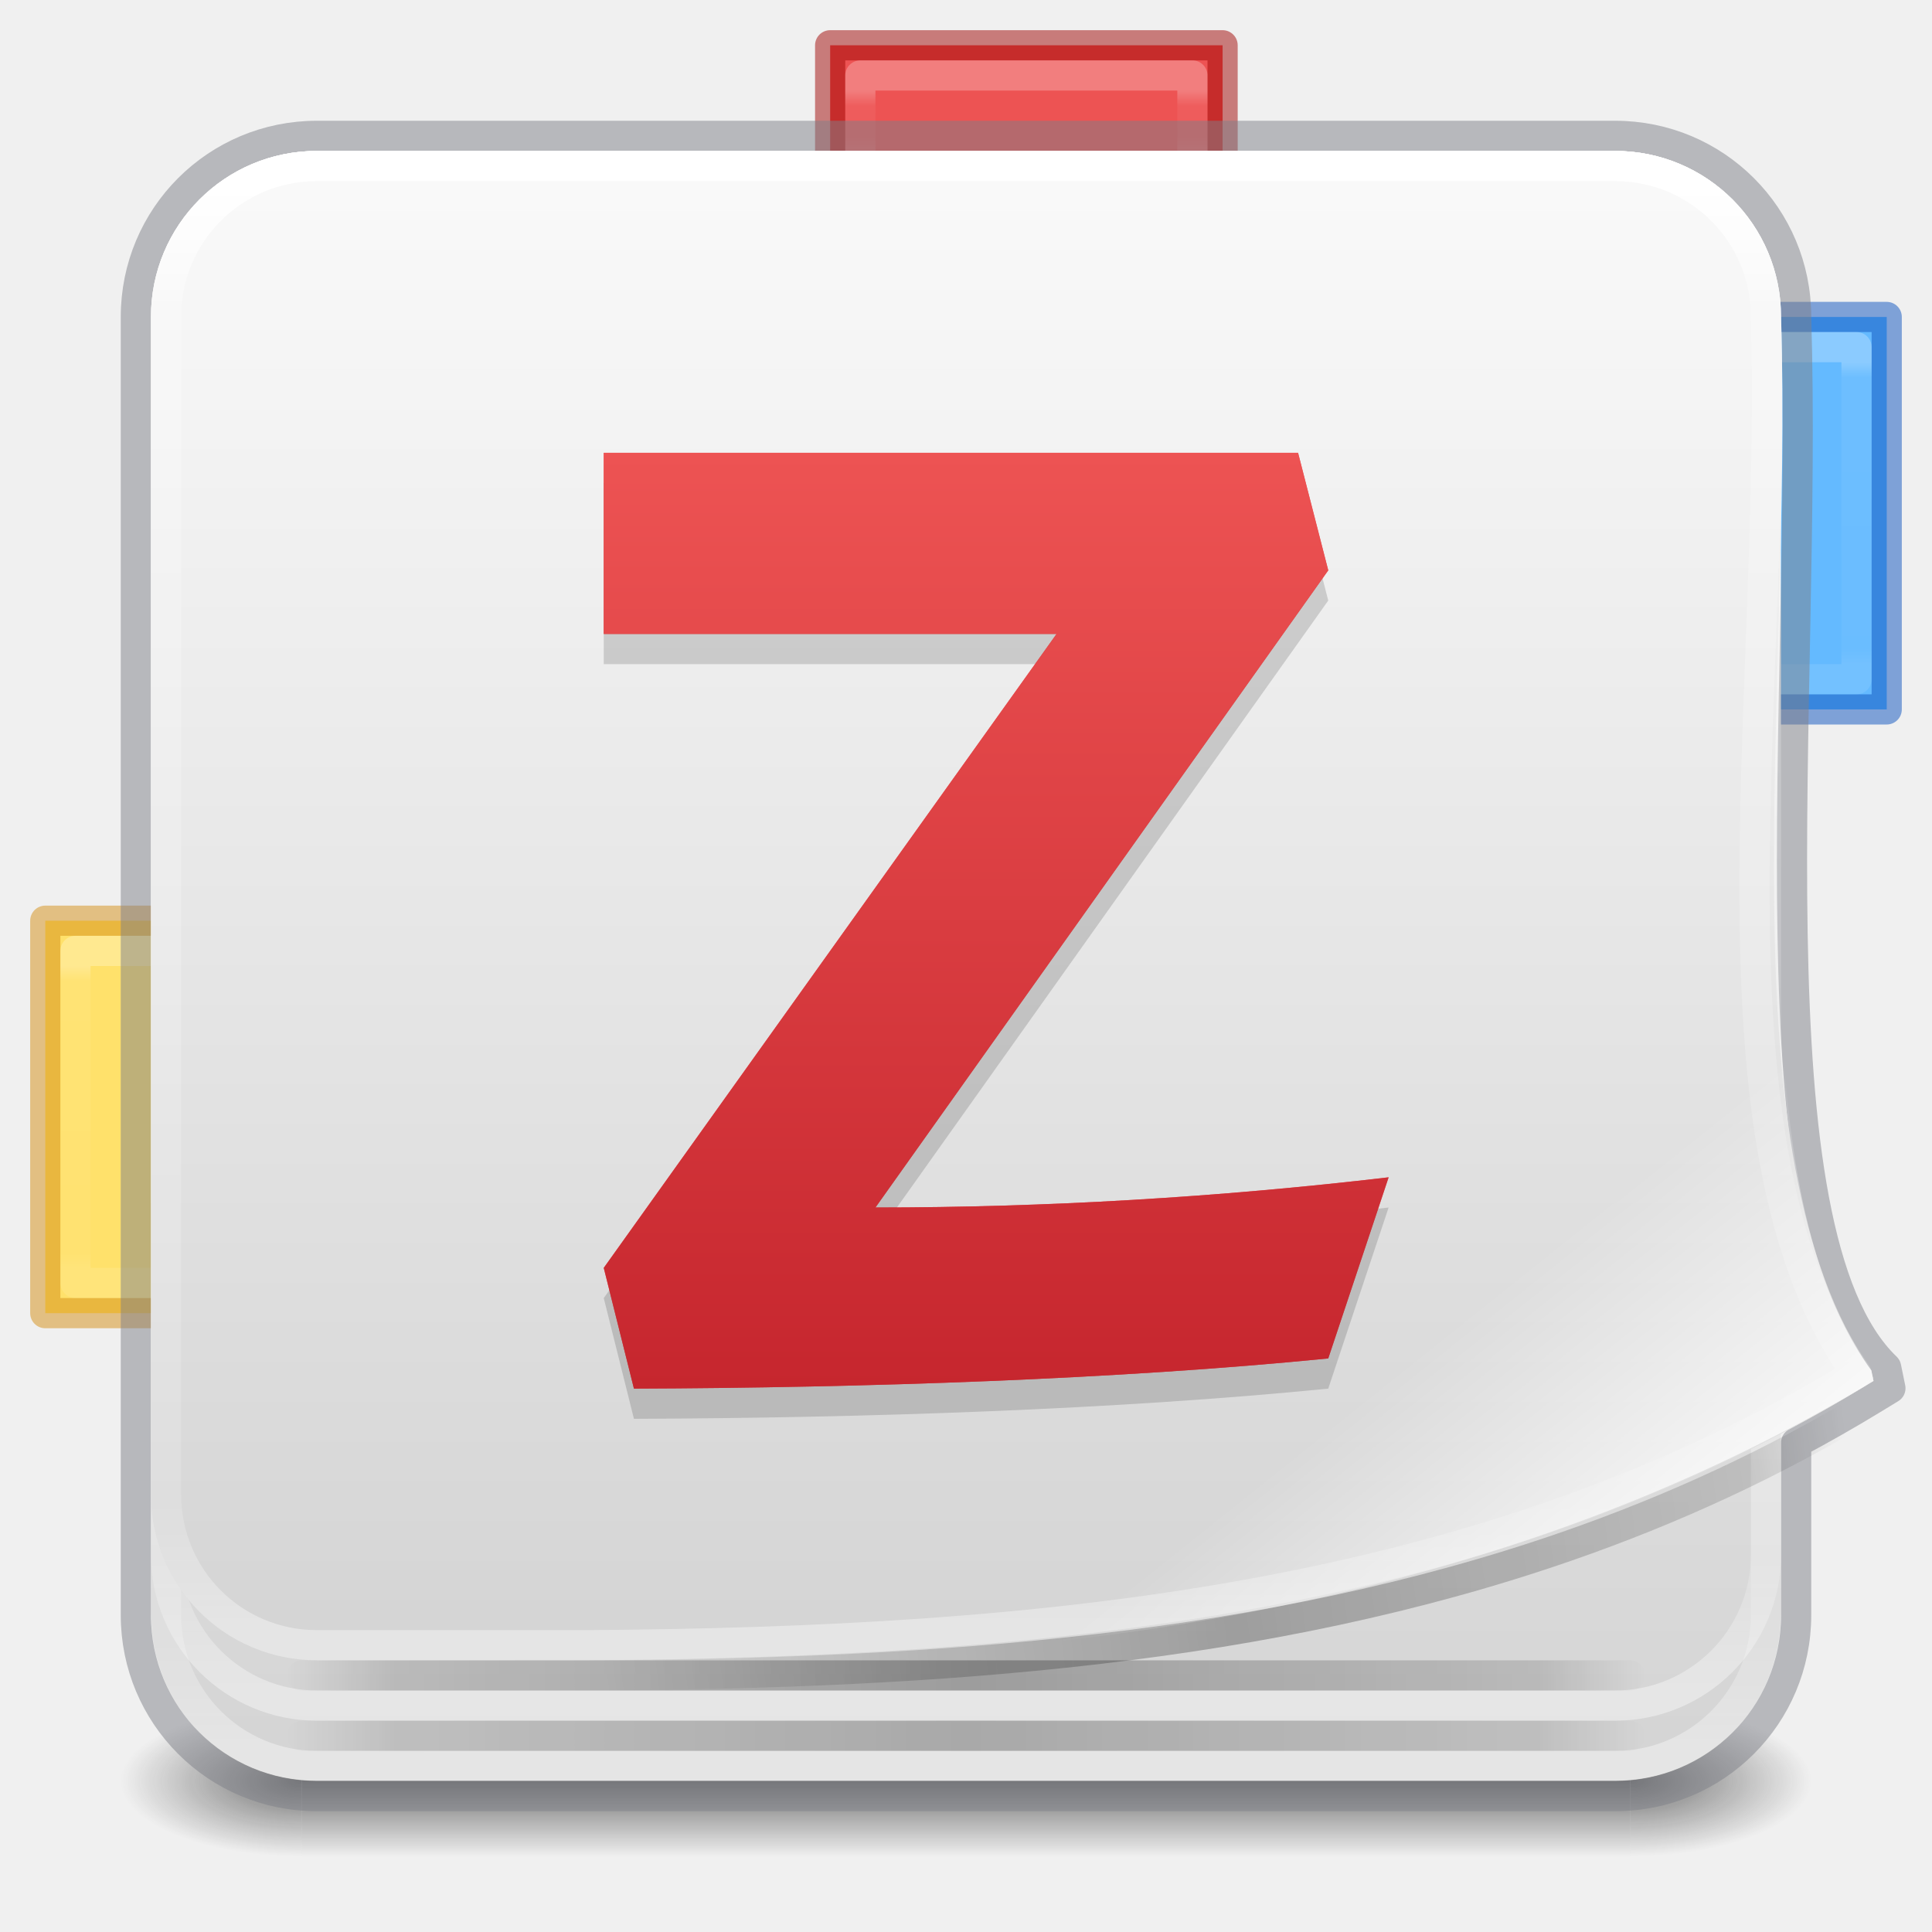
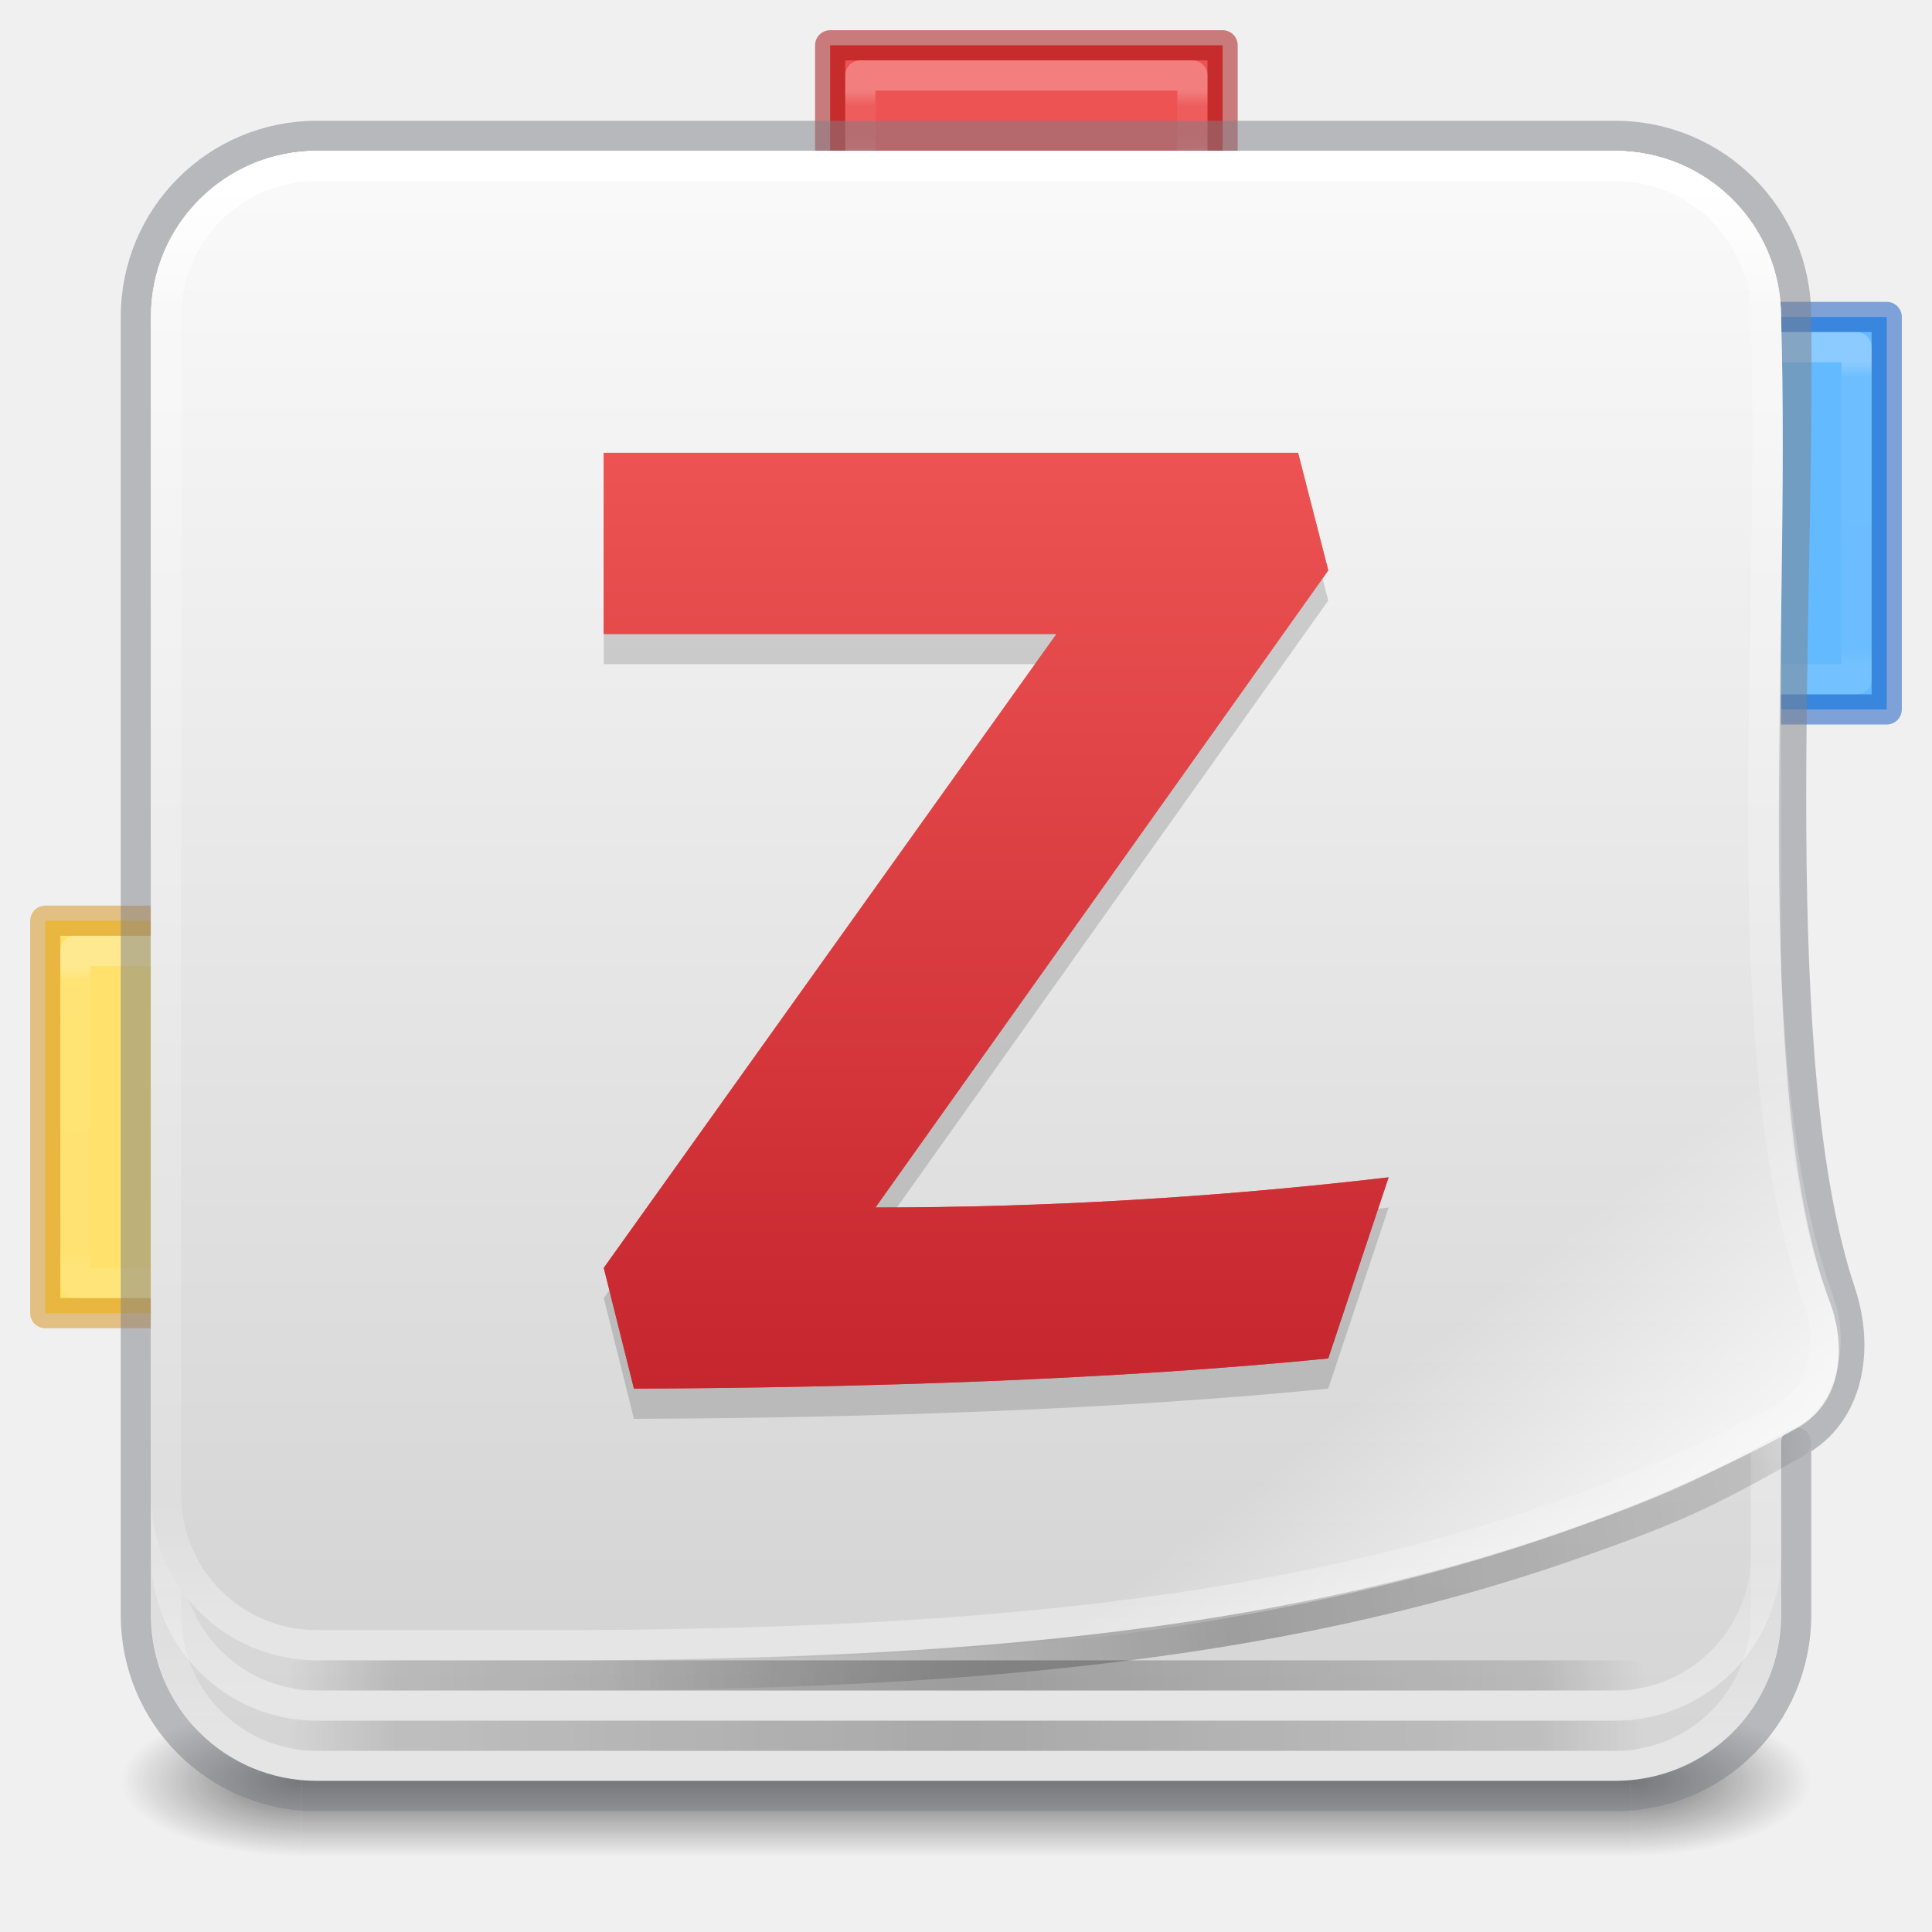
<svg xmlns="http://www.w3.org/2000/svg" xmlns:xlink="http://www.w3.org/1999/xlink" width="64" height="64" viewBox="0 0 64 64" fill="none" version="1.1" id="svg4" xml:space="preserve">
  <defs id="defs4">
    <linearGradient id="linearGradient48">
      <stop style="stop-color:#ffffff;stop-opacity:1;" offset="0" id="stop49" />
      <stop style="stop-color:#ffffff;stop-opacity:0;" offset="1" id="stop50" />
    </linearGradient>
    <linearGradient id="linearGradient3688-166-749">
      <stop id="stop2883" style="stop-color:#181818;stop-opacity:1" offset="0" />
      <stop id="stop2885" style="stop-color:#181818;stop-opacity:0" offset="1" />
    </linearGradient>
    <linearGradient id="linearGradient3702-501-757">
      <stop id="stop2895" style="stop-color:#181818;stop-opacity:0" offset="0" />
      <stop id="stop2897" style="stop-color:#181818;stop-opacity:1" offset="0.5" />
      <stop id="stop2899" style="stop-color:#181818;stop-opacity:0" offset="1" />
    </linearGradient>
    <style id="style1">.g{fill:#000;}.g,.h,.i{stroke-width:0px;}.h{fill:url(#e);}.i{fill:#fff;}</style>
    <style id="style1-7">.g{fill:#000;}.g,.h,.i{stroke-width:0px;}.h{fill:url(#e);}.i{fill:#fff;}</style>
    <style id="style1-5">.g{fill:#000;}.g,.h,.i{stroke-width:0px;}.h{fill:url(#e);}.i{fill:#fff;}</style>
    <linearGradient id="linearGradient20">
      <stop style="stop-color:#ed5353;stop-opacity:1;" offset="0" id="stop27" />
      <stop style="stop-color:#c6262e;stop-opacity:1;" offset="1" id="stop28" />
    </linearGradient>
    <linearGradient id="linearGradient18">
      <stop style="stop-color:#000000;stop-opacity:0;" offset="0" id="stop13" />
      <stop style="stop-color:#000000;stop-opacity:0.496;" offset="0.21" id="stop14" />
      <stop style="stop-color:#000000;stop-opacity:1;" offset="0.5" id="stop15" />
      <stop style="stop-color:#000000;stop-opacity:0.5;" offset="0.922" id="stop16" />
      <stop style="stop-color:#000000;stop-opacity:0;" offset="1" id="stop17" />
    </linearGradient>
    <linearGradient id="linearGradient10">
      <stop style="stop-color:#000000;stop-opacity:0;" offset="0" id="stop1" />
      <stop style="stop-color:#000000;stop-opacity:0.496;" offset="0.078" id="stop2" />
      <stop style="stop-color:#000000;stop-opacity:1;" offset="0.5" id="stop3" />
      <stop style="stop-color:#000000;stop-opacity:0.5;" offset="0.922" id="stop6" />
      <stop style="stop-color:#000000;stop-opacity:0;" offset="1" id="stop7-7" />
    </linearGradient>
    <linearGradient id="linearGradient26">
      <stop id="stop23" style="stop-color:#ffffff;stop-opacity:1" offset="0" />
      <stop id="stop24" style="stop-color:#ffffff;stop-opacity:0.235" offset="0.05" />
      <stop id="stop25" style="stop-color:#ffffff;stop-opacity:0.157" offset="0.95" />
      <stop id="stop26" style="stop-color:#ffffff;stop-opacity:0.392" offset="1" />
    </linearGradient>
    <linearGradient id="linearGradient22">
      <stop id="stop19" style="stop-color:#ffffff;stop-opacity:1" offset="0" />
      <stop id="stop20" style="stop-color:#ffffff;stop-opacity:0.235" offset="0.25" />
      <stop id="stop21" style="stop-color:#ffffff;stop-opacity:0.157" offset="0.75" />
      <stop id="stop22" style="stop-color:#ffffff;stop-opacity:0.392" offset="1" />
    </linearGradient>
    <linearGradient id="linearGradient4">
      <stop style="stop-color:#fafafa;stop-opacity:1;" offset="0" id="stop4" />
      <stop style="stop-color:#d4d4d4;stop-opacity:1;" offset="1" id="stop5" />
    </linearGradient>
    <linearGradient y2="42.053" x2="37.962" y1="5.848" x1="37.962" gradientTransform="matrix(1.432432,0,0,1.436283,-2.378375,-2.399544)" gradientUnits="userSpaceOnUse" id="linearGradient3904" xlink:href="#linearGradient4270" />
    <linearGradient id="linearGradient4270">
      <stop id="stop4272" style="stop-color:#ffffff;stop-opacity:1" offset="0" />
      <stop id="stop4274" style="stop-color:#ffffff;stop-opacity:0.235" offset="0.087" />
      <stop id="stop4276" style="stop-color:#ffffff;stop-opacity:0.157" offset="0.913" />
      <stop id="stop4278" style="stop-color:#ffffff;stop-opacity:0.392" offset="1" />
    </linearGradient>
    <radialGradient cx="4.993" cy="43.5" r="2.5" fx="4.993" fy="43.5" id="radialGradient3337-2-2" xlink:href="#linearGradient3688-166-749" gradientUnits="userSpaceOnUse" gradientTransform="matrix(2.404541,0,0,1,41.98575,15.5)" />
    <radialGradient cx="4.993" cy="43.5" r="2.5" fx="4.993" fy="43.5" id="radialGradient3339-1-4" xlink:href="#linearGradient3688-166-749" gradientUnits="userSpaceOnUse" gradientTransform="matrix(2.404541,0,0,1,-22.01424,-102.5)" />
    <linearGradient x1="25.058" y1="47.028" x2="25.058" y2="39.999" id="linearGradient6394" xlink:href="#linearGradient3702-501-757" gradientUnits="userSpaceOnUse" gradientTransform="matrix(1.571429,0,0,0.7142857,-5.714285,27.92857)" />
    <style id="style1-59">.g{fill:#000;}.g,.h,.i{stroke-width:0px;}.h{fill:url(#e);}.i{fill:#fff;}</style>
    <style id="style1-6">.cls-1{fill:#fff;}</style>
    <style id="style1-67">.cls-1{fill:#fff;}</style>
    <linearGradient xlink:href="#linearGradient4" id="linearGradient5" x1="33.5" y1="5" x2="33.5" y2="59" gradientUnits="userSpaceOnUse" />
    <linearGradient xlink:href="#linearGradient4270" id="linearGradient3" x1="31" y1="6" x2="31" y2="56" gradientUnits="userSpaceOnUse" />
    <linearGradient xlink:href="#linearGradient4270" id="linearGradient7" x1="32" y1="6" x2="32" y2="54" gradientUnits="userSpaceOnUse" />
    <linearGradient xlink:href="#linearGradient10" id="linearGradient9" x1="9.5" y1="55.5" x2="54.5" y2="55.5" gradientUnits="userSpaceOnUse" />
    <linearGradient xlink:href="#linearGradient10" id="linearGradient14" x1="9.5" y1="57.5" x2="54.5" y2="57.5" gradientUnits="userSpaceOnUse" />
    <linearGradient xlink:href="#linearGradient4" id="linearGradient17" x1="31" y1="5" x2="31" y2="55" gradientUnits="userSpaceOnUse" />
    <linearGradient xlink:href="#linearGradient22" id="linearGradient19" x1="3" y1="-31" x2="5" y2="-31" gradientUnits="userSpaceOnUse" gradientTransform="translate(0,-3)" />
    <linearGradient xlink:href="#linearGradient26" id="linearGradient23" gradientUnits="userSpaceOnUse" x1="4" y1="-26" x2="4" y2="-36" gradientTransform="translate(-64,14)" />
    <linearGradient xlink:href="#linearGradient26" id="linearGradient27" gradientUnits="userSpaceOnUse" gradientTransform="translate(-8,-6.000004)" x1="4" y1="-26" x2="4" y2="-36" />
    <linearGradient xlink:href="#linearGradient18" id="linearGradient11" gradientUnits="userSpaceOnUse" x1="20" y1="55.5" x2="61.5" y2="50.121" />
    <linearGradient xlink:href="#linearGradient20" id="linearGradient28" x1="32.5" y1="15" x2="32.5" y2="46" gradientUnits="userSpaceOnUse" />
    <linearGradient xlink:href="#linearGradient48" id="linearGradient57" x1="114" y1="54" x2="106" y2="44" gradientUnits="userSpaceOnUse" gradientTransform="translate(-58)" />
  </defs>
  <rect style="fill:#64baff;fill-opacity:1;stroke:#0d52bf;stroke-linecap:round;stroke-linejoin:round;stroke-opacity:0.5" id="rect17-2-2" width="5" height="13" x="-62.5" y="-23.5" transform="scale(-1)" />
  <rect style="opacity:0.5;fill:none;fill-opacity:1;stroke:url(#linearGradient23);stroke-linecap:round;stroke-linejoin:round;stroke-opacity:0.5" id="rect22" width="3" height="11" x="-61.5" y="-22.5" transform="scale(-1)" />
  <rect style="fill:#ed5353;fill-opacity:1;stroke:#a10705;stroke-linecap:round;stroke-linejoin:round;stroke-opacity:0.5" id="rect17-2" width="5" height="13" x="1.5" y="-40.5" transform="rotate(90)" />
  <rect style="opacity:0.5;fill:none;fill-opacity:1;stroke:url(#linearGradient19);stroke-linecap:round;stroke-linejoin:round;stroke-opacity:0.5" id="rect18" width="3" height="11" x="2.5" y="-39.5" transform="rotate(90)" />
  <rect style="opacity:1;fill:#ffe16b;fill-opacity:1;stroke:#d48e15;stroke-linecap:round;stroke-linejoin:round;stroke-opacity:0.5" id="rect17" width="5" height="13" x="1.5" y="30.5" />
  <rect style="opacity:0.5;fill:none;fill-opacity:1;stroke:url(#linearGradient27);stroke-linecap:round;stroke-linejoin:round;stroke-opacity:0.5" id="rect22-2" width="3" height="11" x="-5.5" y="-42.5" transform="scale(-1)" />
  <g id="g866">
    <rect style="opacity:0.6;fill:url(#radialGradient3337-2-2);fill-opacity:1;stroke:none;stroke-width:1.062" id="rect2801-5-5-7-9" y="56.5" x="54" height="5" width="6" />
    <rect style="opacity:0.6;fill:url(#radialGradient3339-1-4);fill-opacity:1;stroke:none;stroke-width:1.062" id="rect3696-3-0-3-7" transform="scale(-1)" y="-61.5" x="-10" height="5" width="6" />
    <rect style="opacity:0.6;fill:url(#linearGradient6394);fill-opacity:1;stroke:none;stroke-width:1.062" id="rect3700-5-6-8-4" y="56.5" x="10" height="5" width="44" />
  </g>
  <path id="rect5505-21-3-8-5-2-9" d="m 10.5,5.01 h 43 c 3.05,0 5.49,2.44 5.49,5.49 v 43 c 0,3.05 -2.44,5.49 -5.49,5.49 h -43 c -3.05,0 -5.49,-2.44 -5.49,-5.49 v -43 c 0,-3.05 2.44,-5.49 5.49,-5.49 z" style="color:#000000;display:inline;overflow:visible;visibility:visible;fill:url(#linearGradient5);fill-opacity:1;fill-rule:nonzero;stroke:none;stroke-width:1;marker:none;enable-background:accumulate" />
  <rect style="opacity:1;fill:none;stroke:url(#linearGradient3904);stroke-width:1;stroke-linecap:round;stroke-linejoin:round;stroke-miterlimit:4;stroke-dasharray:none;stroke-dashoffset:0;stroke-opacity:1" id="rect6741" y="5.5" x="5.5" ry="5" rx="5" height="53" width="53" />
-   <path id="rect5505-21-9" style="color:#000000;display:inline;overflow:visible;visibility:visible;opacity:0.5;fill:none;stroke:#7e8087;stroke-width:1;stroke-linecap:round;stroke-linejoin:round;stroke-miterlimit:4;stroke-dasharray:none;stroke-dashoffset:0;stroke-opacity:1;marker:none;enable-background:accumulate" d="m 10.5,4.5 c -3.324,0 -6,2.676 -6,6 v 43 c 0,3.324 2.676,6 6,6 h 43 c 3.324,0 6,-2.676 6,-6 v -5.709 c 0.849,-0.452 1.689,-0.93 2.52,-1.436 l 0.602,-0.367 -0.141,-0.688 C 57.803,40.815 59.887,23.134 59.5,10.5 c 0,-3.324 -2.676,-6 -6,-6 z" />
+   <path id="rect5505-21-9" style="color:#000000;display:inline;overflow:visible;visibility:visible;opacity:0.5;fill:none;stroke:#7e8087;stroke-width:1;stroke-linecap:round;stroke-linejoin:round;stroke-miterlimit:4;stroke-dasharray:none;stroke-dashoffset:0;stroke-opacity:1;marker:none;enable-background:accumulate" d="m 10.5,4.5 c -3.324,0 -6,2.676 -6,6 v 43 c 0,3.324 2.676,6 6,6 h 43 c 3.324,0 6,-2.676 6,-6 v -5.709 c 0.002,-9.31e-4 0.004,-0.002 0.005,-0.003 1.753,-0.937 2.091,-3.103 1.463,-4.98 C 58.445,35.267 59.63,20.449 59.5,10.5 c 0,-3.324 -2.676,-6 -6,-6 z" />
  <rect style="opacity:1;fill:none;stroke:url(#linearGradient3);stroke-width:1;stroke-linecap:round;stroke-linejoin:round;stroke-miterlimit:4;stroke-dasharray:none;stroke-dashoffset:0;stroke-opacity:1" id="rect1" y="5.5" x="5.5" ry="5" rx="5" height="51" width="53" />
-   <path id="path16" style="opacity:1;fill:url(#linearGradient17);stroke:none;stroke-width:1;stroke-linecap:round;stroke-linejoin:round;stroke-miterlimit:4;stroke-dasharray:none;stroke-dashoffset:0;stroke-opacity:1" d="M 10.5,5 C 7.456,5 5,7.456 5,10.5 v 39 c 0,3.044 2.456,5.5 5.5,5.5 h 9.004 C 34.506,54.887 49.197,53.576 61.76,45.928 l 0.301,-0.184 -0.07,-0.344 C 57.007,38.296 59.388,23.141 59,10.5 59,7.456 56.544,5 53.5,5 Z" />
-   <path id="path15" style="opacity:1;fill:none;stroke:url(#linearGradient7);stroke-width:1;stroke-linecap:round;stroke-linejoin:round;stroke-miterlimit:4;stroke-dasharray:none;stroke-dashoffset:0;stroke-opacity:1" d="m 10.5,5.5 c -2.77,0 -5,2.23 -5,5 v 39 c 0,2.77 2.23,5 5,5 h 9 c 14.983,-0.113 29.558,-1.425 42,-9 -5.369,-7.57 -2.638,-22.329 -3,-35 0,-2.77 -2.23,-5 -5,-5 z" />
-   <path style="opacity:0.9;fill:none;stroke:url(#linearGradient11);stroke-linecap:round;stroke-linejoin:round;stroke-opacity:0.296" d="M 20,55.5 C 31.092,55.416 41.959,54.676 51.904,51.223 55.393,50.012 58.768,48.467 62,46.5" id="path10" />
+   <path id="path16" style="opacity:1;fill:url(#linearGradient17);stroke:none;stroke-width:1;stroke-linecap:round;stroke-linejoin:round;stroke-miterlimit:4;stroke-dasharray:none;stroke-dashoffset:0;stroke-opacity:1" d="M 10.5,5 C 7.456,5 5,7.456 5,10.5 v 39 c 0,3.044 2.456,5.5 5.5,5.5 h 9.004 c 13.659,0.092 28.225,-1.16 39.994,-7.714 1.443,-0.804 1.7,-2.608 1.122,-4.147 C 57.942,36.01 59.339,21.54 59,10.5 59,7.456 56.544,5 53.5,5 Z" />
+   <path id="path15" style="opacity:1;fill:none;stroke:url(#linearGradient7);stroke-width:1;stroke-linecap:round;stroke-linejoin:round;stroke-miterlimit:4;stroke-dasharray:none;stroke-dashoffset:0;stroke-opacity:1" d="m 10.5,5.5 c -2.77,0 -5,2.23 -5,5 v 39 c 0,2.77 2.23,5 5,5 h 9 C 33.529,54.394 47.122,53.367 59.01,47.019 60.357,46.3 60.78,44.572 60.263,43.137 57.351,35.044 58.825,21.899 58.5,10.5 c 0,-2.77 -2.23,-5 -5,-5 z" />
+   <path style="opacity:0.9;fill:none;stroke:url(#linearGradient11);stroke-linecap:round;stroke-linejoin:round;stroke-opacity:0.296" d="M 20,55.5 C 31.092,55.416 41.959,54.676 51.904,51.223 55.393,50.012 56.5,49.5 59.5,47.791" id="path10" />
  <path style="opacity:0.9;fill:none;stroke:url(#linearGradient9);stroke-linecap:round;stroke-linejoin:round;stroke-opacity:0.296" d="M 10,55.5 H 54" id="path7-2" />
  <path style="opacity:0.7;fill:none;stroke:url(#linearGradient14);stroke-linecap:round;stroke-linejoin:round;stroke-opacity:0.296" d="M 10,57.5 H 54" id="path8" />
  <path style="font-weight:bold;font-size:42.667px;font-family:Inter;-inkscape-font-specification:'Inter Bold';letter-spacing:0px;opacity:0.939;fill:#ed5353;stroke-linecap:round;stroke-linejoin:round;stroke-opacity:0.5" d="m 21,46 c 7.658,-0.027 16.042,-0.307 23,-1 l 2,-6 c -5.667,0.665 -11.333,0.999 -17,1 L 44,18.894 43,15 20,15 20,21 H 35 L 20,42 Z" id="text1" aria-label="Z" />
  <path style="font-weight:bold;font-size:42.667px;font-family:Inter;-inkscape-font-specification:'Inter Bold';letter-spacing:0px;opacity:0.15;fill:#000000;fill-opacity:1;stroke-linecap:round;stroke-linejoin:round;stroke-opacity:0.5" d="m 21,47 c 7.658,-0.027 16.042,-0.307 23,-1 l 2,-6 c -5.667,0.665 -11.333,0.999 -17,1 L 44,19.894 43,16 20,16 20,22 H 35 L 20,43 Z" id="path4" aria-label="Z" />
  <path style="font-weight:bold;font-size:42.667px;font-family:Inter;-inkscape-font-specification:'Inter Bold';letter-spacing:0px;opacity:1;fill:url(#linearGradient28);stroke-linecap:round;stroke-linejoin:round;stroke-opacity:0.5" d="m 21,46 c 7.658,-0.027 16.042,-0.307 23,-1 l 2,-6 c -5.667,0.665 -11.333,0.999 -17,1 L 44,18.894 43,15 20,15 20,21 H 35 L 20,42 Z" id="path2" aria-label="Z" />
-   <path style="opacity:1;fill:url(#linearGradient57);fill-opacity:1;stroke:none;stroke-width:1;stroke-linecap:round;stroke-linejoin:round;stroke-dasharray:none;stroke-opacity:0.497" d="m 25,55 c 15.088,-0.237 27.382,-3.384 37.061,-9.256 l -0.07,-0.344 C 60.487,43.36 59.197,39.838 59,33 49.585,44.872 37.019,49.288 25,55 Z" id="path55" />
+   <path style="opacity:1;fill:url(#linearGradient57);fill-opacity:1;stroke:none;stroke-width:1;stroke-linecap:round;stroke-linejoin:round;stroke-dasharray:none;stroke-opacity:0.497" d="m 25,55 c 13.686,-0.215 25.582,-2.741 34.514,-7.685 1.495,-0.828 1.686,-2.649 1.08,-4.232 C 59.872,41.196 59.146,38.069 59,33 49.585,44.872 37.019,49.288 25,55 Z" id="path55" />
</svg>
